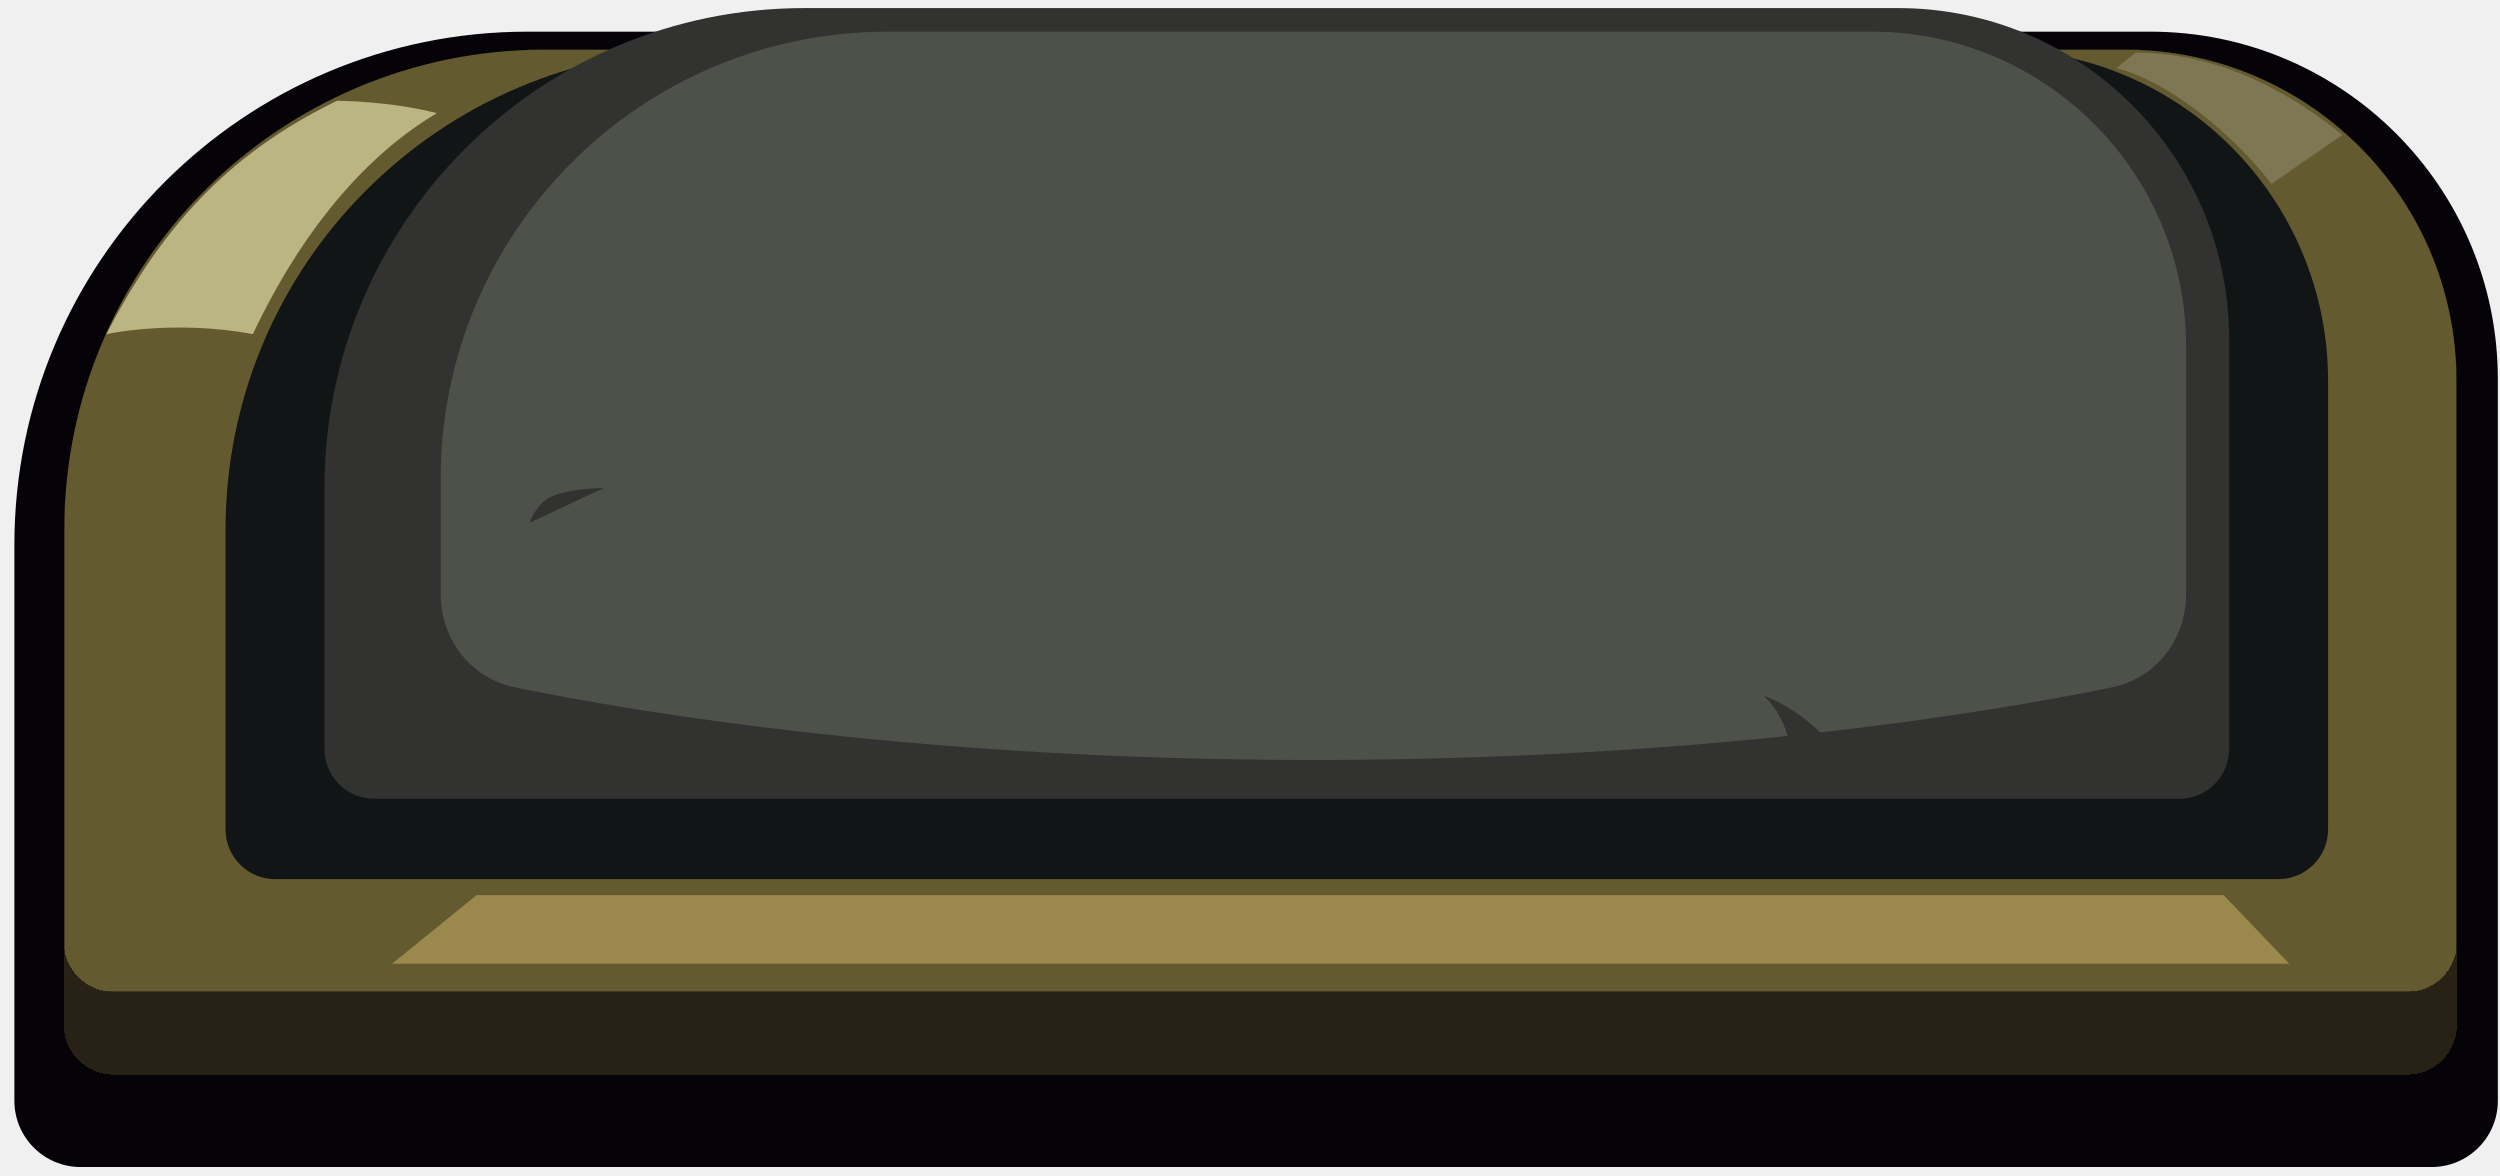
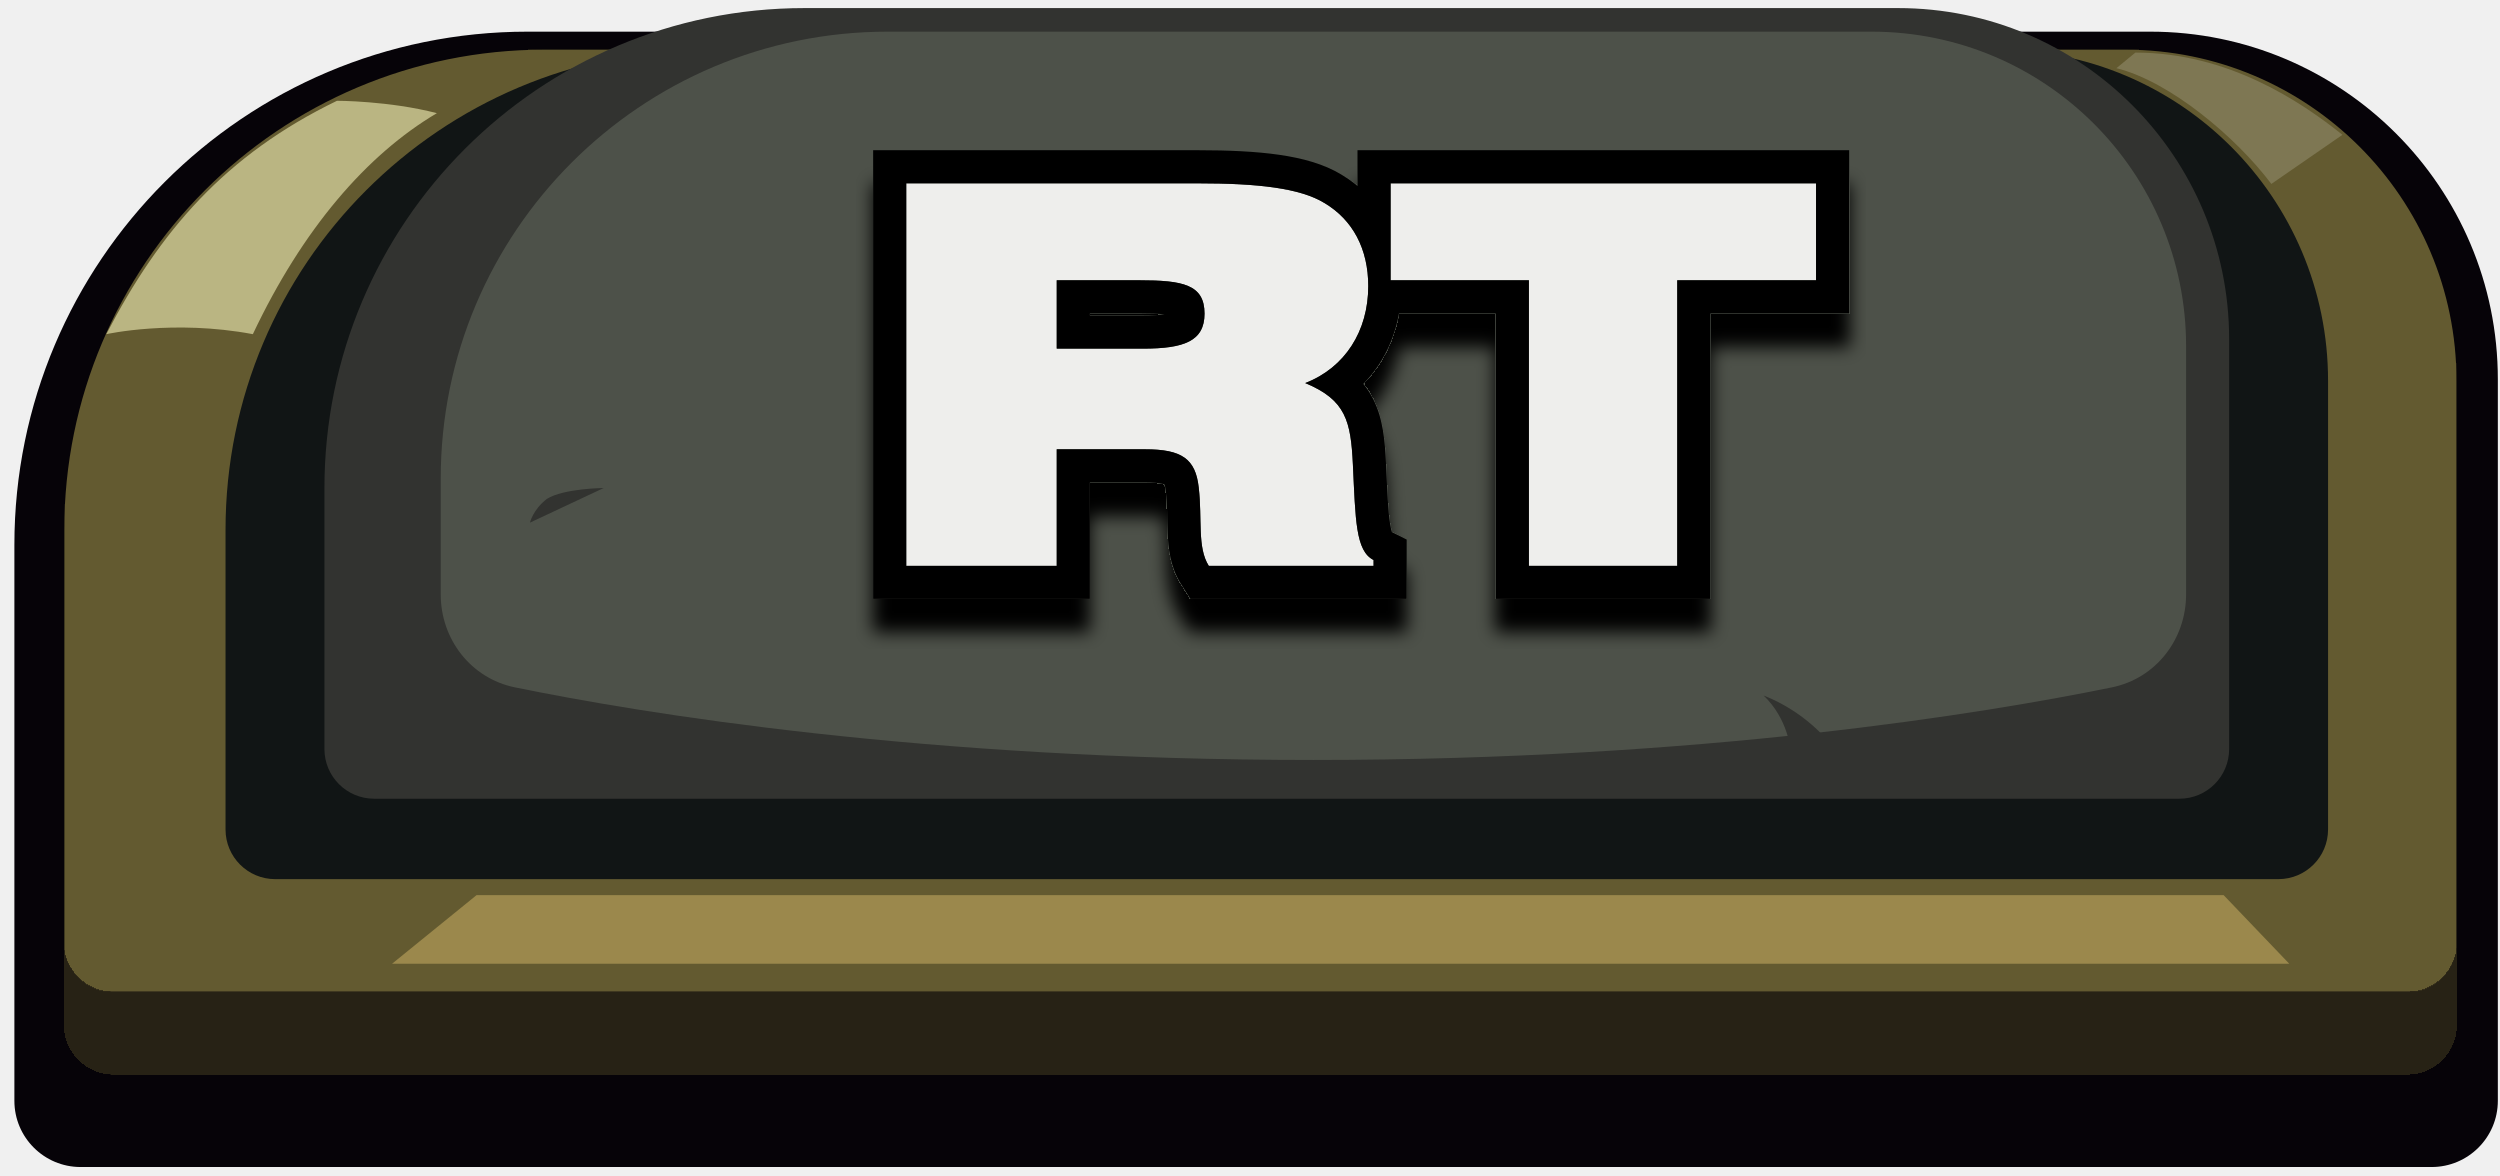
<svg xmlns="http://www.w3.org/2000/svg" width="151" height="71" viewBox="0 0 151 71" fill="none">
  <path d="M146.869 70.488H4.869C2.66 70.488 0.869 68.697 0.869 66.488V32.912C0.869 15.791 14.749 1.912 31.869 1.912H129.869C141.467 1.912 150.869 11.314 150.869 22.912V66.488C150.869 68.697 149.079 70.488 146.869 70.488Z" fill="#060308" />
  <g filter="url(#filter0_i_213_562)">
    <path d="M145.372 64.881H6.883C5.227 64.881 3.883 63.537 3.883 61.881V32.001C3.883 15.984 16.867 3 32.883 3H128.372C139.418 3 148.372 11.955 148.372 23V61.881C148.372 63.537 147.029 64.881 145.372 64.881Z" fill="#635A30" />
  </g>
  <path d="M127.833 4.118L128.977 3.177C134.589 3.177 138.976 6.142 141.484 8.142L137.189 11.109C135.076 8.303 131.083 4.923 127.833 4.118Z" fill="#7E7753" />
  <path d="M137.615 53.1H16.622C14.965 53.1 13.622 51.757 13.622 50.1V32.001C13.622 15.984 26.605 3 42.622 3H120.615C131.66 3 140.615 11.955 140.615 23V50.1C140.615 51.757 139.271 53.1 137.615 53.1Z" fill="#111515" />
  <path d="M131.64 48.242H22.596C20.939 48.242 19.596 46.899 19.596 45.242V29.488C19.596 13.472 32.58 0.488 48.596 0.488H114.64C125.686 0.488 134.64 9.443 134.64 20.488V45.242C134.64 46.899 133.297 48.242 131.64 48.242Z" fill="#323330" />
  <path d="M132.04 20.912V35.898C132.04 38.613 130.217 40.972 127.557 41.517C119.911 43.081 102.864 45.902 79.33 45.902C55.796 45.902 38.749 43.081 31.104 41.517C28.443 40.972 26.62 38.613 26.62 35.898V28.912C26.62 14 38.709 1.912 53.62 1.912H113.04C123.533 1.912 132.04 10.418 132.04 20.912Z" fill="#4D5149" />
+   <g filter="url(#filter1_d_213_562)">
+     <mask id="path-7-outside-1_213_562" maskUnits="userSpaceOnUse" x="51.976" y="8.177" width="60" height="28" fill="black">
+       <rect fill="white" x="51.976" y="8.177" width="60" height="28" />
+       <path d="M63.826 21.057H69.042C71.507 21.057 72.754 20.609 72.754 18.945C72.754 17.185 71.442 16.929 68.819 16.929H63.826V21.057ZM72.338 11.073C75.987 11.073 78.514 11.361 79.987 12.257C81.715 13.281 82.642 15.041 82.642 17.281C82.642 20.001 81.234 22.209 78.834 23.137C81.299 24.161 81.587 25.441 81.715 28.065C81.874 31.393 81.874 33.281 82.963 33.825V34.177H73.01C72.306 33.057 72.626 31.393 72.403 29.441C72.21 27.713 71.379 27.137 69.171 27.137H63.826V34.177H54.738V11.073H72.338ZM92.345 34.177V16.929H83.993V11.073H109.689V16.929H101.305V34.177H92.345Z" />
+     </mask>
+     <path d="M63.826 21.057H69.042C71.507 21.057 72.754 20.609 72.754 18.945C72.754 17.185 71.442 16.929 68.819 16.929H63.826V21.057ZM72.338 11.073C75.987 11.073 78.514 11.361 79.987 12.257C81.715 13.281 82.642 15.041 82.642 17.281C82.642 20.001 81.234 22.209 78.834 23.137C81.299 24.161 81.587 25.441 81.715 28.065C81.874 31.393 81.874 33.281 82.963 33.825V34.177H73.01C72.306 33.057 72.626 31.393 72.403 29.441C72.21 27.713 71.379 27.137 69.171 27.137H63.826V34.177H54.738V11.073H72.338ZM92.345 34.177V16.929H83.993V11.073H109.689V16.929H101.305V34.177H92.345Z" fill="#EEEEEC" />
+     <path d="M63.826 21.057H61.826V23.057H63.826V21.057ZM63.826 16.929V14.929H61.826V16.929H63.826ZM79.987 12.257L78.947 13.966L78.957 13.972L78.967 13.978L79.987 12.257ZM78.834 23.137L78.113 21.272L73.462 23.07L78.067 24.984L78.834 23.137ZM81.715 28.065L83.712 27.969L83.712 27.968L81.715 28.065ZM82.963 33.825H84.963V32.589L83.857 32.036L82.963 33.825ZM82.963 34.177V36.177H84.963V34.177H82.963ZM73.01 34.177L71.317 35.242L71.905 36.177H73.01V34.177ZM72.403 29.441L70.415 29.662L70.415 29.669L72.403 29.441ZM63.826 27.137V25.137H61.826V27.137H63.826ZM63.826 34.177V36.177H65.826V34.177H63.826ZM54.738 34.177H52.738V36.177H54.738V34.177ZM54.738 11.073V9.073H52.738V11.073H54.738ZM63.826 21.057V23.057H69.042V21.057V19.057H63.826V21.057ZM69.042 21.057V23.057C70.292 23.057 71.654 22.963 72.74 22.402C73.341 22.092 73.888 21.625 74.263 20.959C74.63 20.308 74.754 19.608 74.754 18.945H72.754H70.754C70.754 19.115 70.723 19.094 70.778 18.995C70.843 18.881 70.924 18.838 70.905 18.848C70.86 18.871 70.709 18.933 70.372 18.982C70.041 19.031 69.607 19.057 69.042 19.057V21.057ZM72.754 18.945H74.754C74.754 18.266 74.629 17.529 74.22 16.854C73.799 16.156 73.192 15.713 72.565 15.442C71.469 14.967 70.066 14.929 68.819 14.929V16.929V18.929C69.454 18.929 69.945 18.945 70.332 18.986C70.73 19.027 70.913 19.085 70.976 19.113C71.005 19.125 70.89 19.076 70.796 18.922C70.716 18.789 70.754 18.744 70.754 18.945H72.754ZM68.819 16.929V14.929H63.826V16.929V18.929H68.819V16.929ZM63.826 16.929H61.826V21.057H63.826H65.826V16.929H63.826ZM72.338 11.073V13.073C74.124 13.073 75.558 13.145 76.692 13.309C77.844 13.475 78.541 13.719 78.947 13.966L79.987 12.257L81.026 10.549C79.96 9.9 78.656 9.551 77.265 9.35C75.855 9.146 74.201 9.073 72.338 9.073V11.073ZM79.987 12.257L78.967 13.978C80.005 14.593 80.642 15.647 80.642 17.281H82.642H84.642C84.642 14.435 83.424 11.969 81.006 10.537L79.987 12.257ZM82.642 17.281H80.642C80.642 19.263 79.663 20.672 78.113 21.272L78.834 23.137L79.556 25.003C82.805 23.746 84.642 20.739 84.642 17.281H82.642ZM78.834 23.137L78.067 24.984C79.043 25.39 79.265 25.706 79.369 25.91C79.544 26.253 79.651 26.812 79.717 28.163L81.715 28.065L83.712 27.968C83.65 26.694 83.549 25.302 82.932 24.092C82.244 22.745 81.089 21.909 79.602 21.29L78.834 23.137ZM81.715 28.065L79.717 28.161C79.793 29.736 79.837 31.209 80.017 32.311C80.185 33.343 80.583 34.872 82.068 35.614L82.963 33.825L83.857 32.036C84.254 32.235 84.108 32.548 83.964 31.667C83.832 30.857 83.796 29.723 83.712 27.969L81.715 28.065ZM82.963 33.825H80.963V34.177H82.963H84.963V33.825H82.963ZM82.963 34.177V32.177H73.01V34.177V36.177H82.963V34.177ZM73.01 34.177L74.704 33.113C74.65 33.028 74.559 32.795 74.524 32.031C74.497 31.426 74.511 30.27 74.389 29.213L72.403 29.441L70.415 29.669C70.518 30.565 70.484 31.217 70.528 32.211C70.566 33.047 70.666 34.206 71.317 35.242L73.01 34.177ZM72.403 29.441L74.39 29.22C74.264 28.088 73.872 26.841 72.699 26.009C71.654 25.269 70.35 25.137 69.171 25.137V27.137V29.137C69.647 29.137 69.965 29.169 70.175 29.213C70.379 29.255 70.417 29.295 70.386 29.273C70.337 29.238 70.313 29.194 70.317 29.203C70.332 29.236 70.382 29.363 70.415 29.662L72.403 29.441ZM69.171 27.137V25.137H63.826V27.137V29.137H69.171V27.137ZM63.826 27.137H61.826V34.177H63.826H65.826V27.137H63.826ZM63.826 34.177V32.177H54.738V34.177V36.177H63.826V34.177ZM54.738 34.177H56.738V11.073H54.738H52.738V34.177H54.738ZM54.738 11.073V13.073H72.338V11.073V9.073H54.738V11.073ZM92.345 34.177H90.345V36.177H92.345V34.177ZM92.345 16.929H94.345V14.929H92.345V16.929ZM83.993 16.929H81.993V18.929H83.993V16.929ZM83.993 11.073V9.073H81.993V11.073H83.993ZM109.689 11.073H111.689V9.073H109.689V11.073ZM109.689 16.929V18.929H111.689V16.929H109.689ZM101.305 16.929V14.929H99.305V16.929H101.305ZM101.305 34.177V36.177H103.305V34.177H101.305ZM92.345 34.177H94.345V16.929H92.345H90.345V34.177H92.345ZM92.345 16.929V14.929H83.993V16.929V18.929H92.345V16.929ZM83.993 16.929H85.993V11.073H83.993H81.993V16.929H83.993ZM83.993 11.073V13.073H109.689V11.073V9.073H83.993V11.073ZM109.689 11.073H107.689V16.929H109.689H111.689V11.073H109.689ZM109.689 16.929V14.929H101.305V16.929V18.929H109.689V16.929ZM101.305 16.929H99.305V34.177H101.305H103.305V16.929H101.305ZM101.305 34.177V32.177H92.345V34.177V36.177H101.305V34.177Z" fill="black" mask="url(#path-7-outside-1_213_562)" />
+   </g>
  <path d="M106.522 42.009C108.017 43.445 108.137 45.28 108.137 45.28L110.411 44.76C110.411 44.76 109.016 42.98 106.522 42.009Z" fill="#323330" />
  <path d="M36.464 29.476C36.464 29.476 34.039 29.497 33.029 30.134C32.181 30.794 32.009 31.567 32.009 31.567L36.464 29.476Z" fill="#323330" />
  <path d="M15.272 20.184C10.487 19.28 6.421 20.184 6.421 20.184C9.655 13.954 13.607 9.357 20.354 6.087C20.354 6.087 23.504 6.087 26.387 6.835C22.139 9.351 18.274 13.835 15.272 20.184Z" fill="#BAB582" />
  <path d="M23.683 58.208L28.782 54.068H134.309L138.269 58.208H23.683Z" fill="#9B884C" />
  <defs>
    <filter id="filter0_i_213_562" x="3.883" y="3" width="144.489" height="61.88" filterUnits="userSpaceOnUse" color-interpolation-filters="sRGB">
      <feFlood flood-opacity="0" result="BackgroundImageFix" />
      <feBlend mode="normal" in="SourceGraphic" in2="BackgroundImageFix" result="shape" />
      <feColorMatrix in="SourceAlpha" type="matrix" values="0 0 0 0 0 0 0 0 0 0 0 0 0 0 0 0 0 0 127 0" result="hardAlpha" />
      <feOffset dy="-5" />
      <feComposite in2="hardAlpha" operator="arithmetic" k2="-1" k3="1" />
      <feColorMatrix type="matrix" values="0 0 0 0 0.153 0 0 0 0 0.133 0 0 0 0 0.082 0 0 0 1 0" />
      <feBlend mode="normal" in2="shape" result="effect1_innerShadow_213_562" />
    </filter>
+     <filter id="filter1_d_213_562" x="51.738" y="9.073" width="60.951" height="30.104" filterUnits="userSpaceOnUse" color-interpolation-filters="sRGB">
+       <feFlood flood-opacity="0" result="BackgroundImageFix" />
+       <feColorMatrix in="SourceAlpha" type="matrix" values="0 0 0 0 0 0 0 0 0 0 0 0 0 0 0 0 0 0 127 0" result="hardAlpha" />
+       <feOffset dy="2" />
+       <feGaussianBlur stdDeviation="0.5" />
+       <feComposite in2="hardAlpha" operator="out" />
+       <feColorMatrix type="matrix" values="0 0 0 0 0 0 0 0 0 0 0 0 0 0 0 0 0 0 1 0" />
+       <feBlend mode="normal" in2="BackgroundImageFix" result="effect1_dropShadow_213_562" />
+       <feBlend mode="normal" in="SourceGraphic" in2="effect1_dropShadow_213_562" result="shape" />
+     </filter>
  </defs>
</svg>
